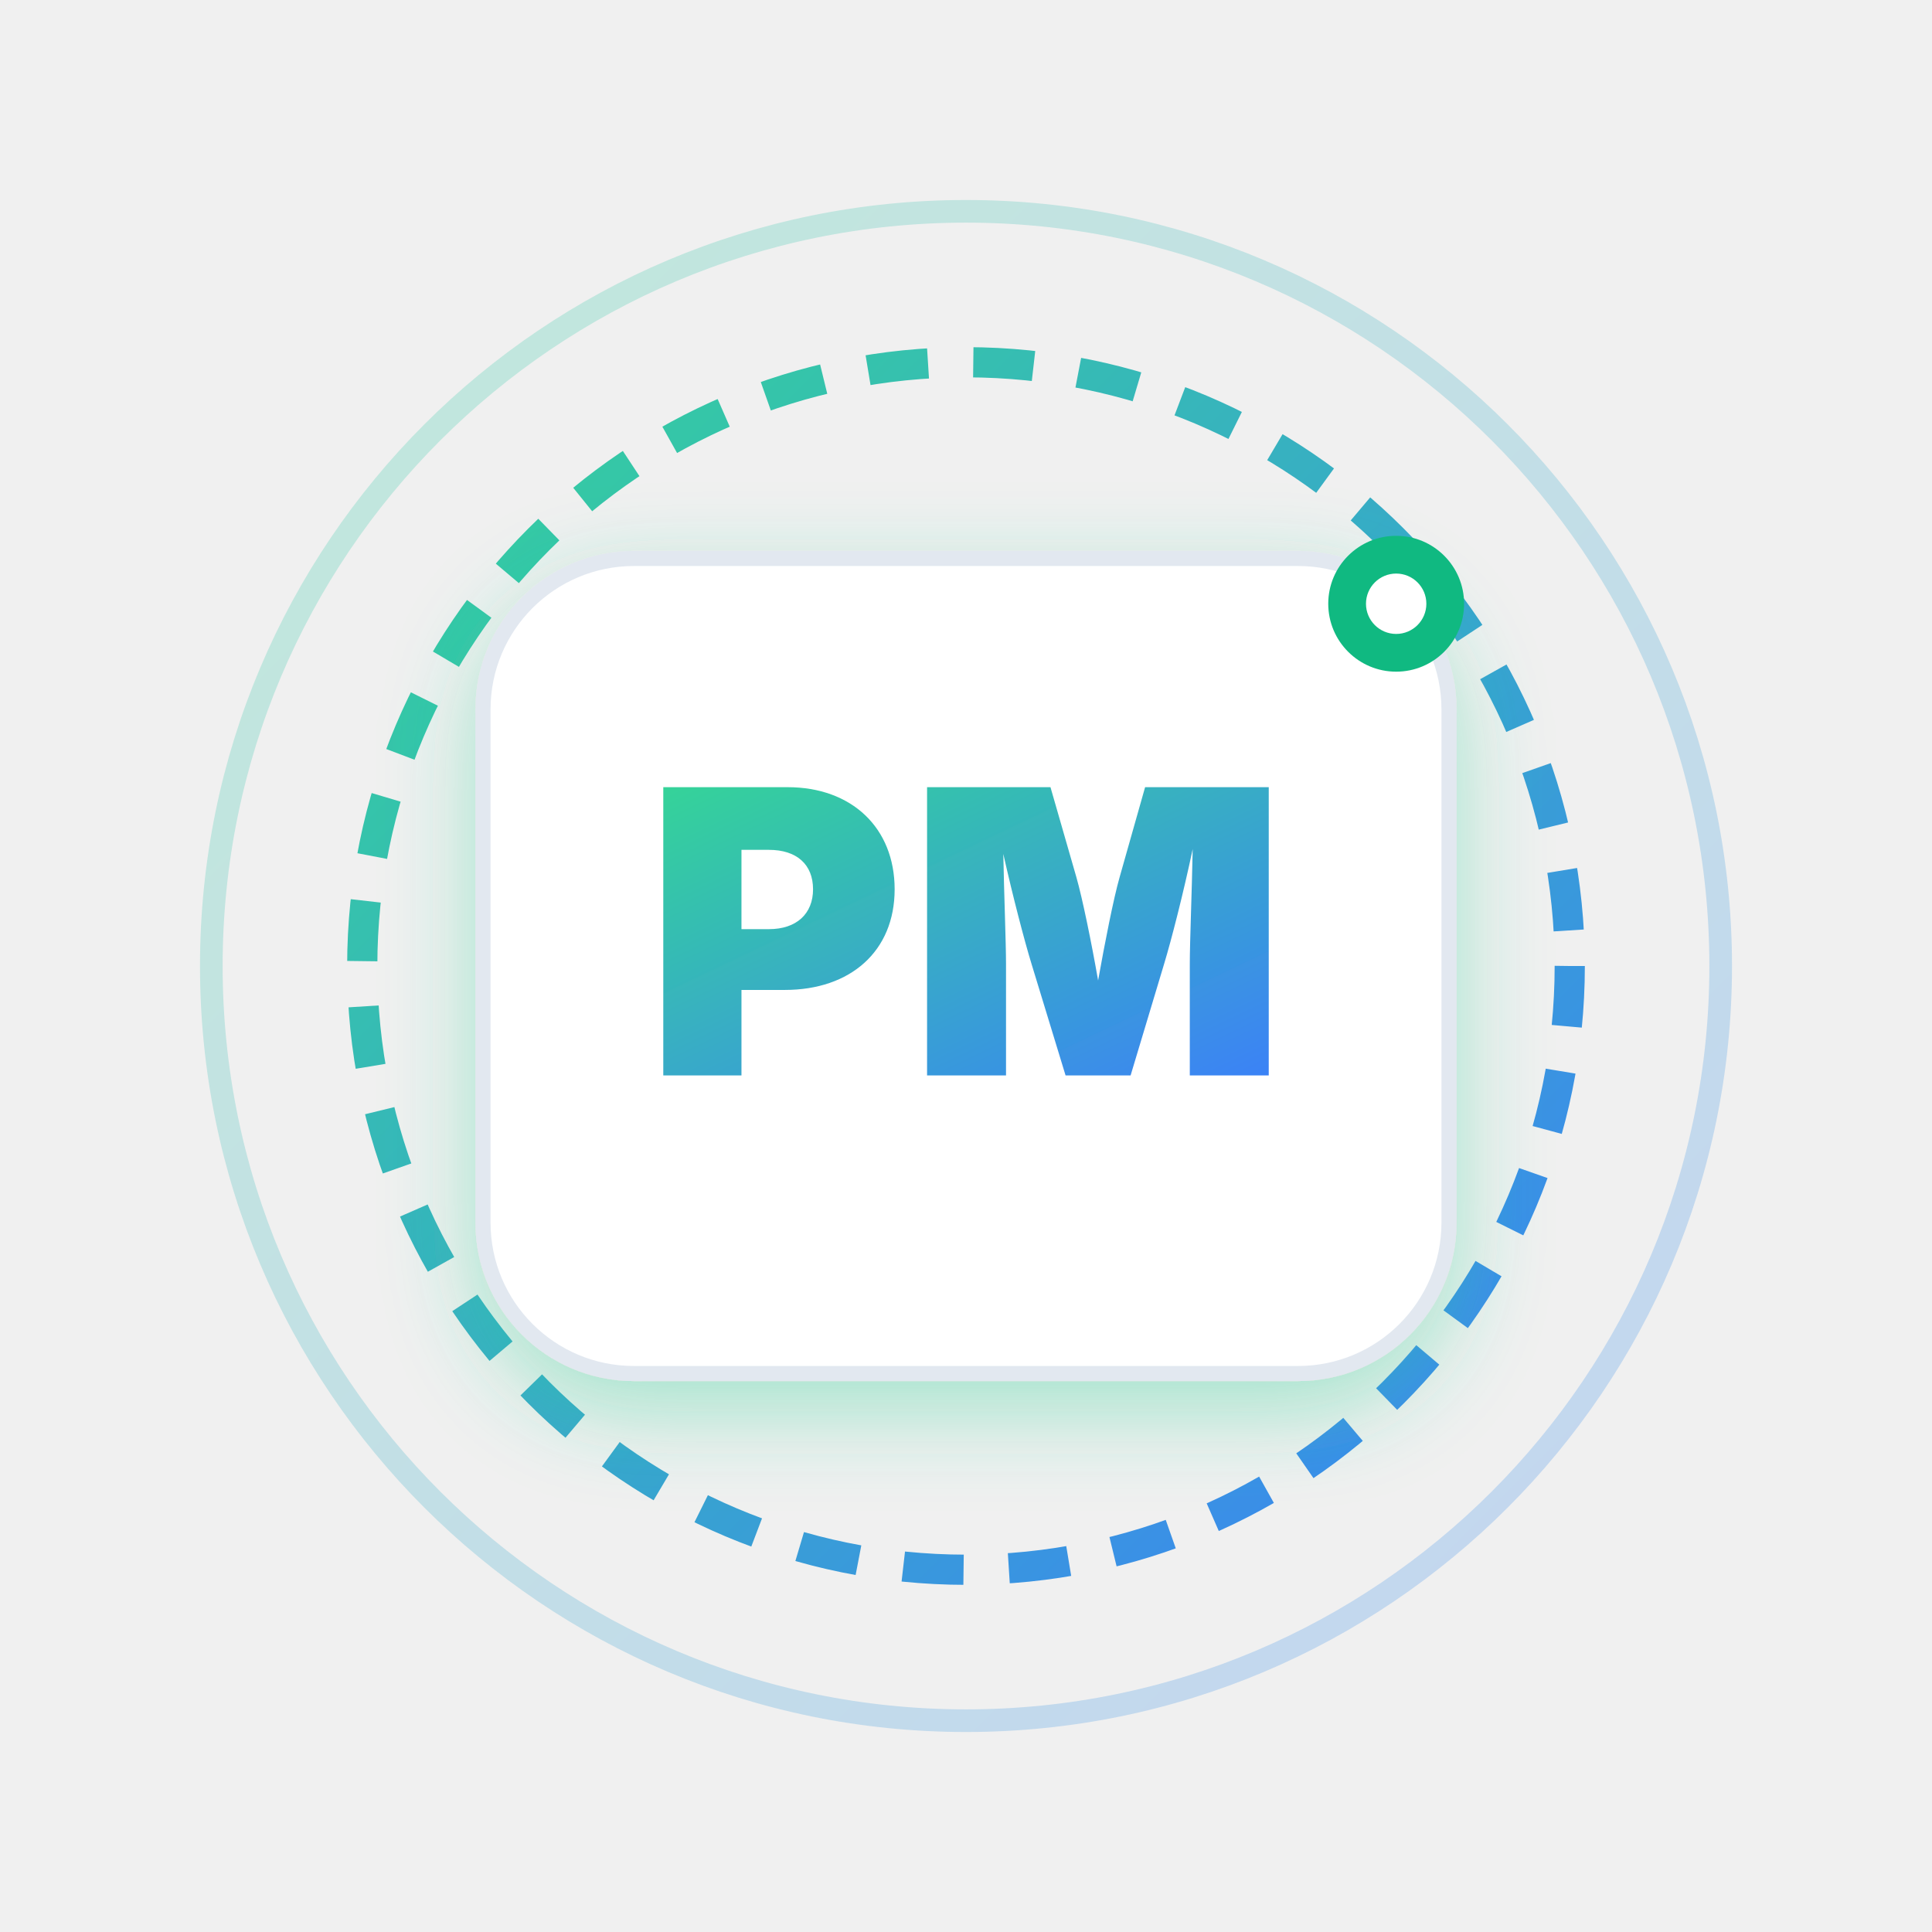
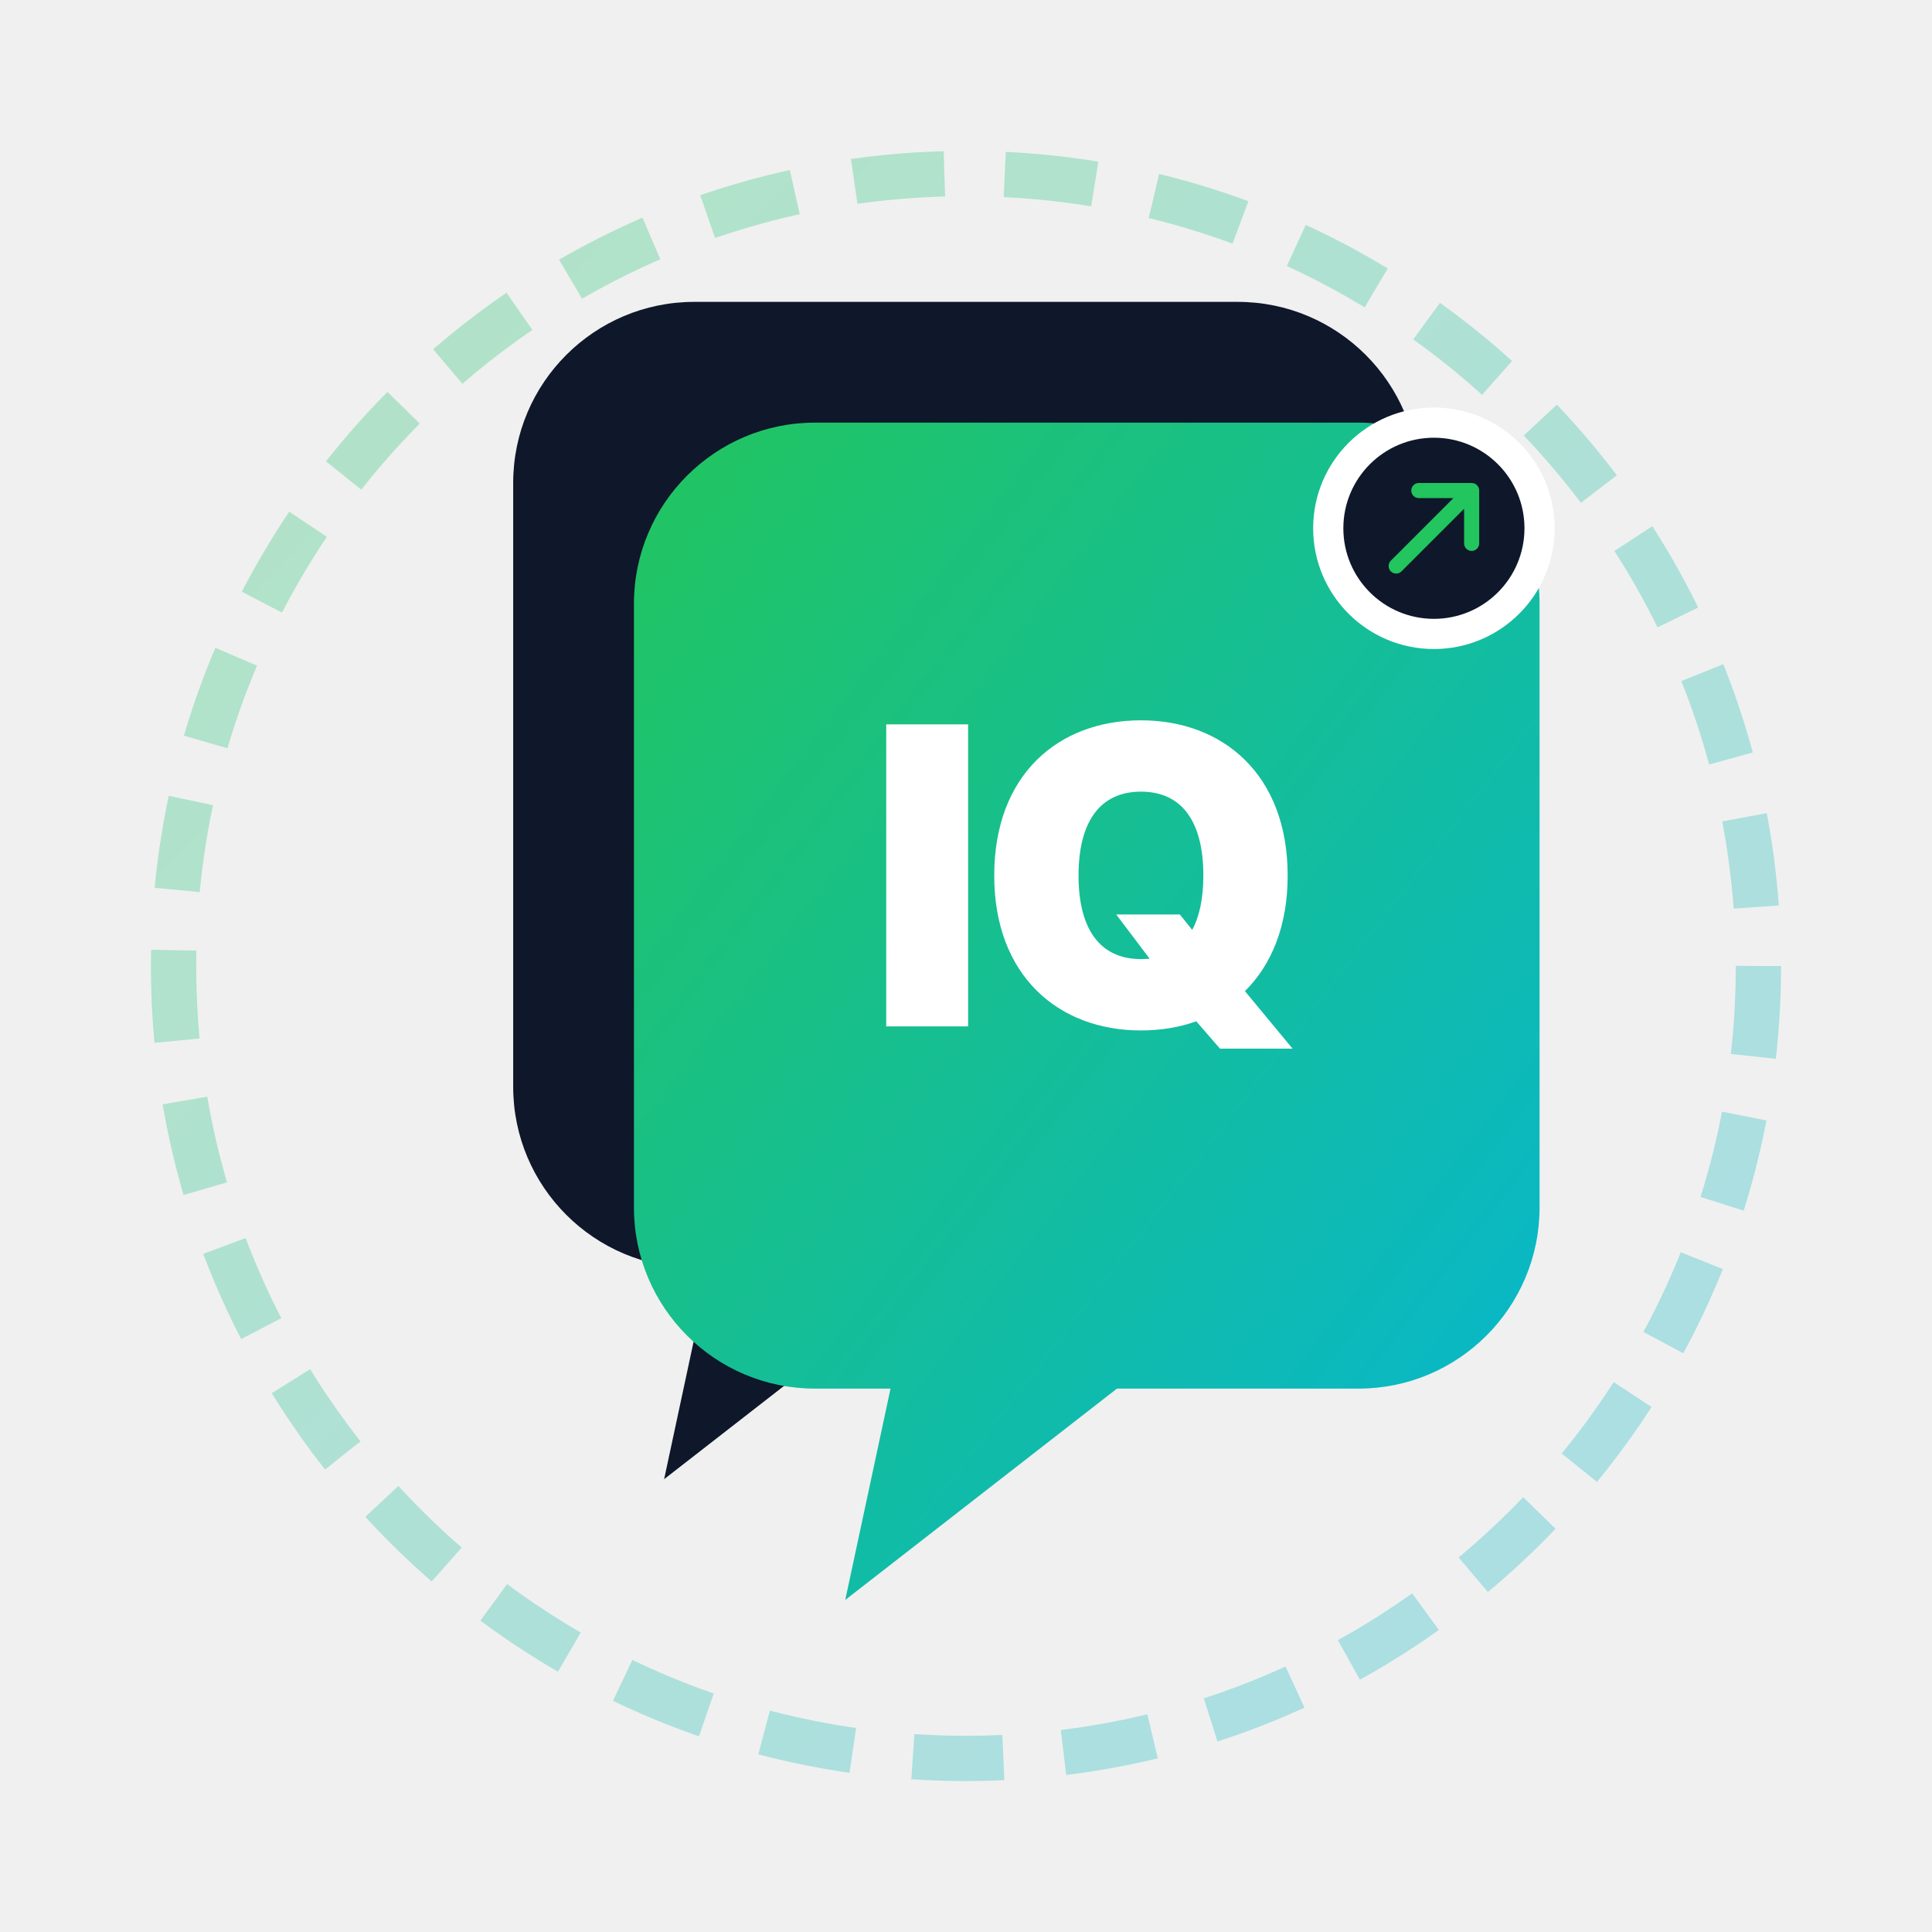
<svg xmlns="http://www.w3.org/2000/svg" viewBox="0 0 512 512" fill="none" width="100%" height="100%">
  <defs>
-     <linearGradient id="neonGrad" x1="0%" y1="0%" x2="100%" y2="100%">
-       <stop offset="0%" stop-color="#34d399" />
-       <stop offset="100%" stop-color="#3b82f6" />
+     <linearGradient id="vectorGrad" x1="0%" y1="0%" x2="100%" y2="100%">
+       <stop offset="0%" stop-color="#22c55e" />
+       <stop offset="100%" stop-color="#06b6d4" />
    </linearGradient>
-     <filter id="lightGlow" x="-20%" y="-20%" width="140%" height="140%">
-       <feDropShadow dx="0" dy="8" stdDeviation="12" flood-color="#34d399" flood-opacity="0.4" />
-     </filter>
  </defs>
-   <circle cx="256" cy="256" r="200" stroke="url(#neonGrad)" stroke-width="6" opacity="0.25" />
-   <circle cx="256" cy="256" r="160" stroke="url(#neonGrad)" stroke-width="8" stroke-dasharray="16 12" />
-   <g filter="url(#lightGlow)">
-     <rect x="128" y="148" width="256" height="216" rx="40" fill="#ffffff" stroke="#e2e8f0" stroke-width="4" />
-     <text x="256" y="285" font-family="system-ui, -apple-system, sans-serif" font-weight="900" font-size="105" fill="url(#neonGrad)" text-anchor="middle" letter-spacing="1">PM</text>
-   </g>
-   <circle cx="370" cy="160" r="18" fill="#10b981" />
-   <circle cx="370" cy="160" r="8" fill="#ffffff" />
+   <circle cx="256" cy="256" r="210" stroke="url(#vectorGrad)" stroke-width="12" stroke-dasharray="24 16" opacity="0.3" />
+   <path d="M136 128 C136 101.5 157.5 80 184 80 L328 80 C354.5 80 376 101.5 376 128 L376 288 C376 314.5 354.5 336 328 336 L248 336 L176 392 L188 336 L184 336 C157.5 336 136 314.5 136 288 Z" fill="#0f172a" />
+   <path d="M168 160 C168 133.5 189.5 112 216 112 L360 112 C386.5 112 408 133.5 408 160 L408 320 C408 346.5 386.5 368 360 368 L296 368 L224 424 L236 368 L216 368 C189.5 368 168 346.5 168 320 Z" fill="url(#vectorGrad)" />
+   <text x="288" y="272" font-family="'Outfit', system-ui, -apple-system, sans-serif" font-weight="900" font-size="110" fill="#ffffff" text-anchor="middle" letter-spacing="-2">
+     IQ
+   </text>
+   <circle cx="380" cy="140" r="32" fill="#ffffff" />
+   <circle cx="380" cy="140" r="24" fill="#0f172a" />
+   <path d="M370 150 L390 130 M390 130 H376 M390 130 V144" stroke="#22c55e" stroke-width="4" stroke-linecap="round" stroke-linejoin="round" />
</svg>
